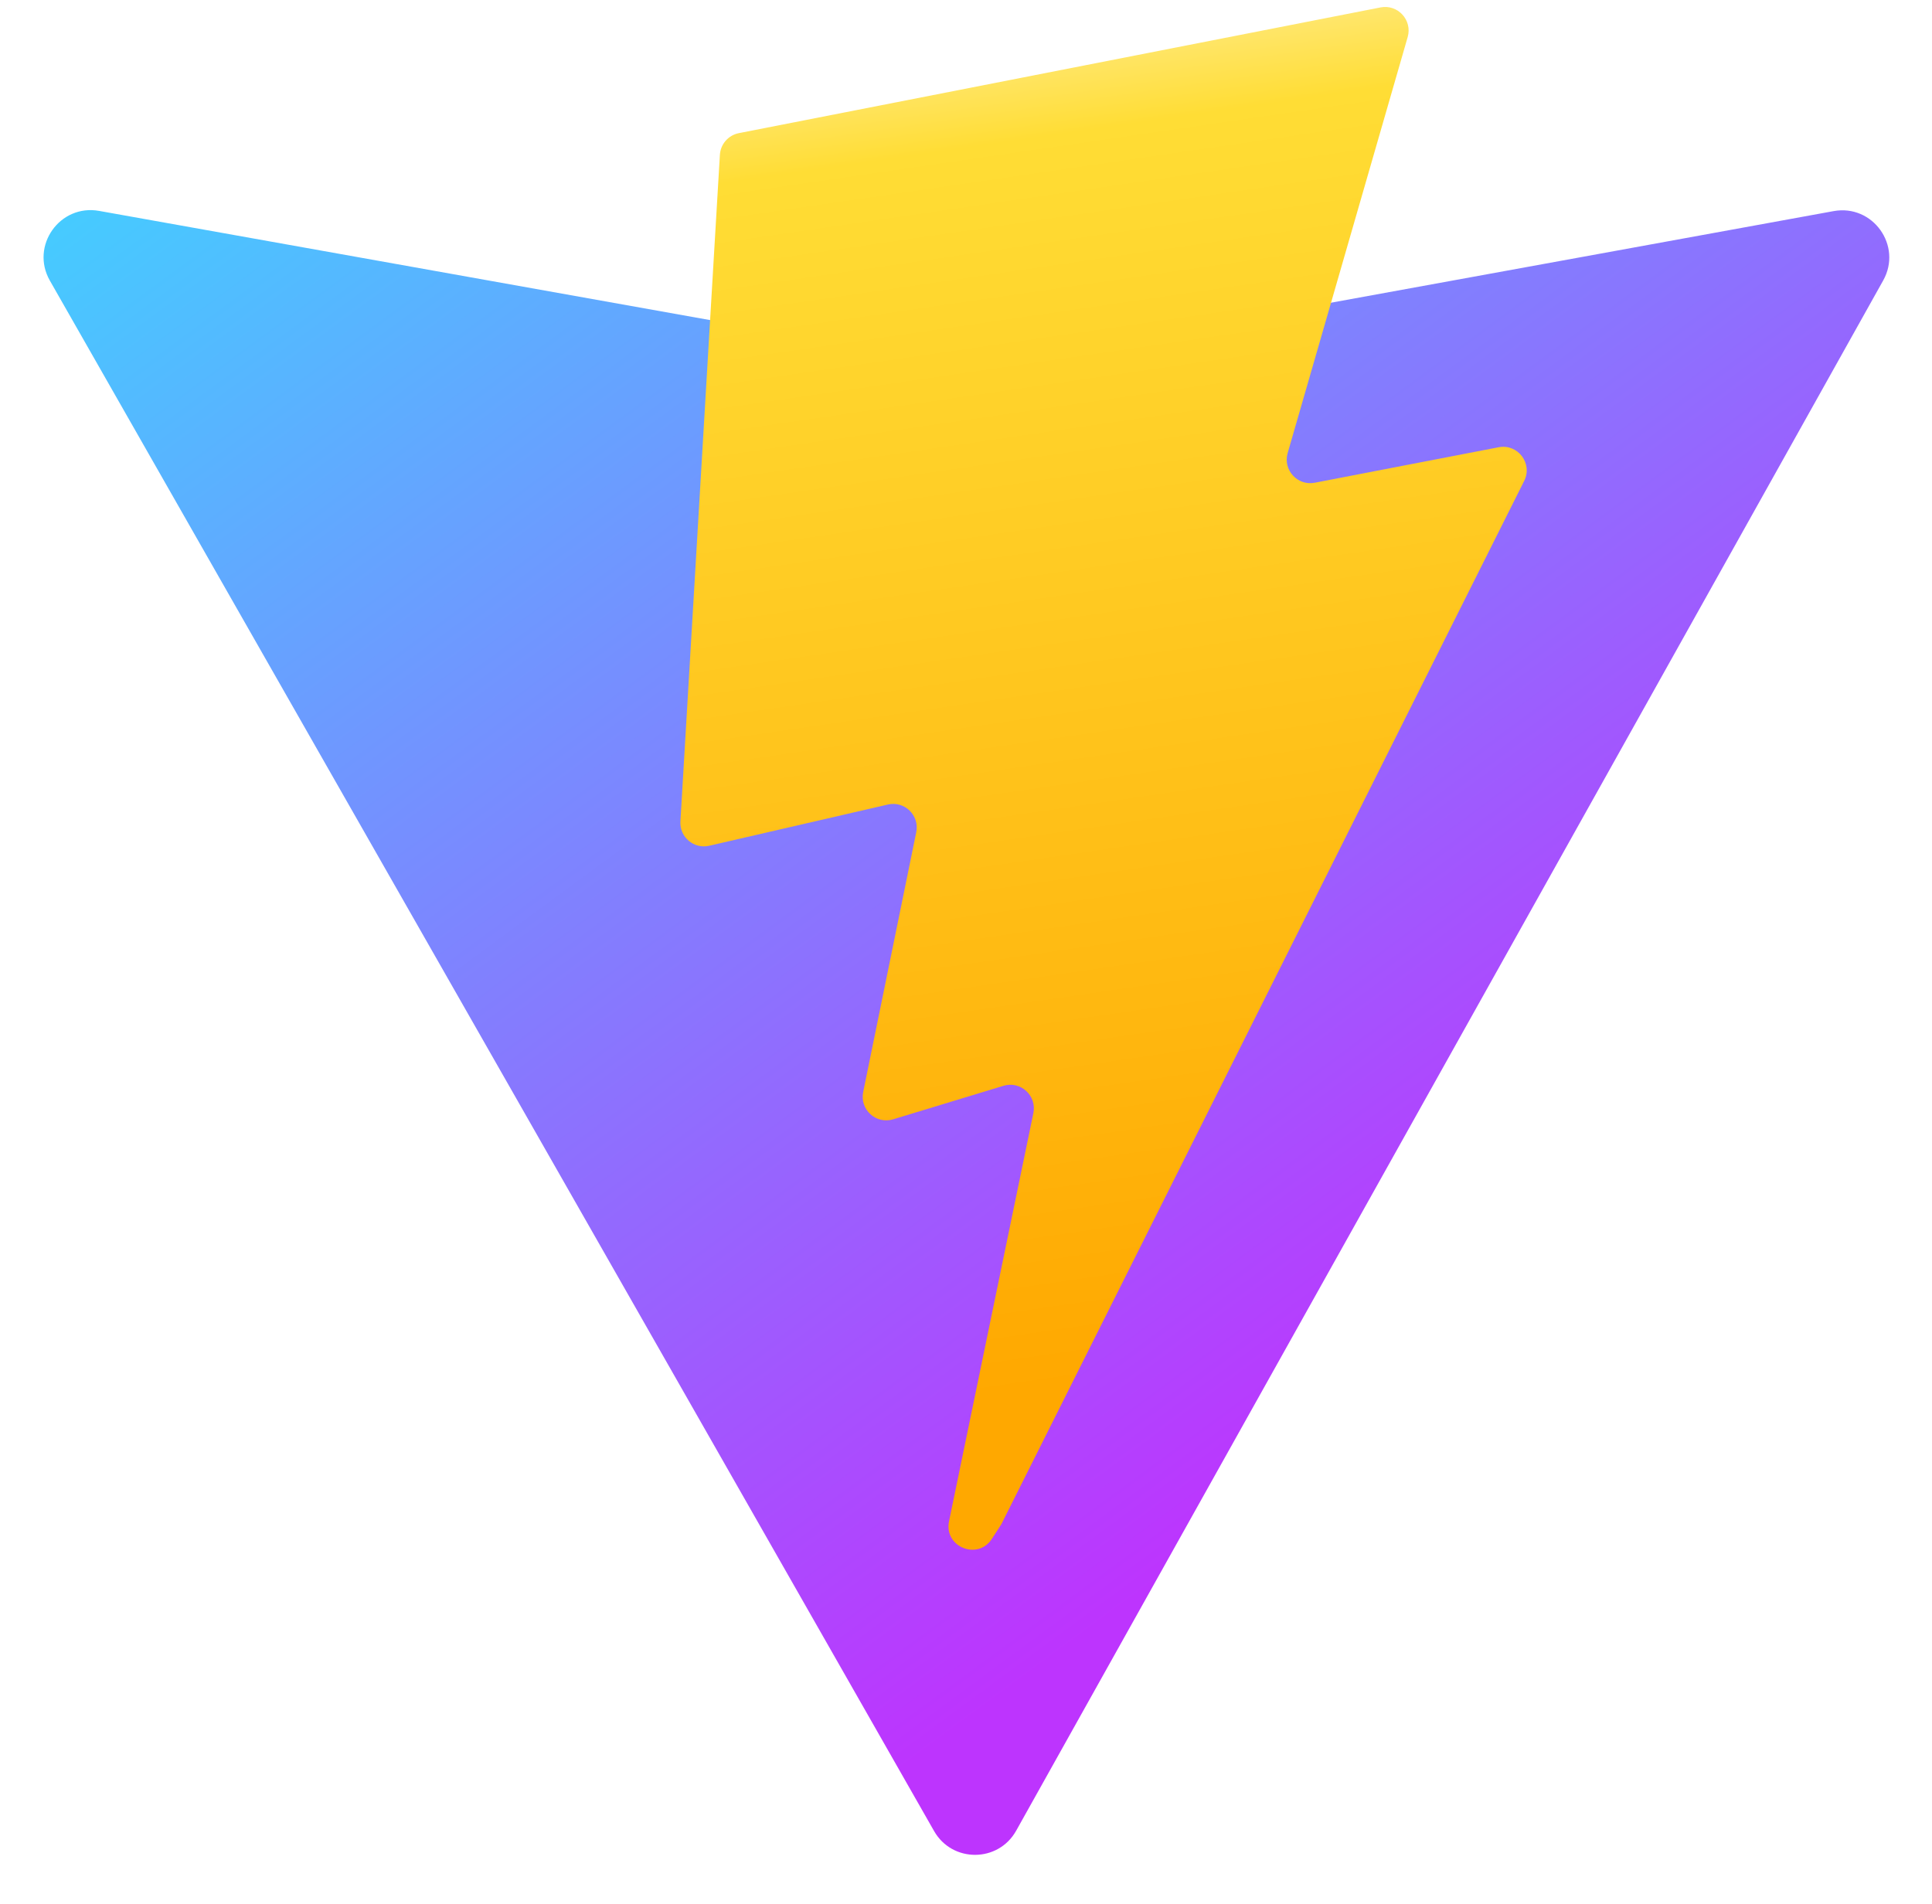
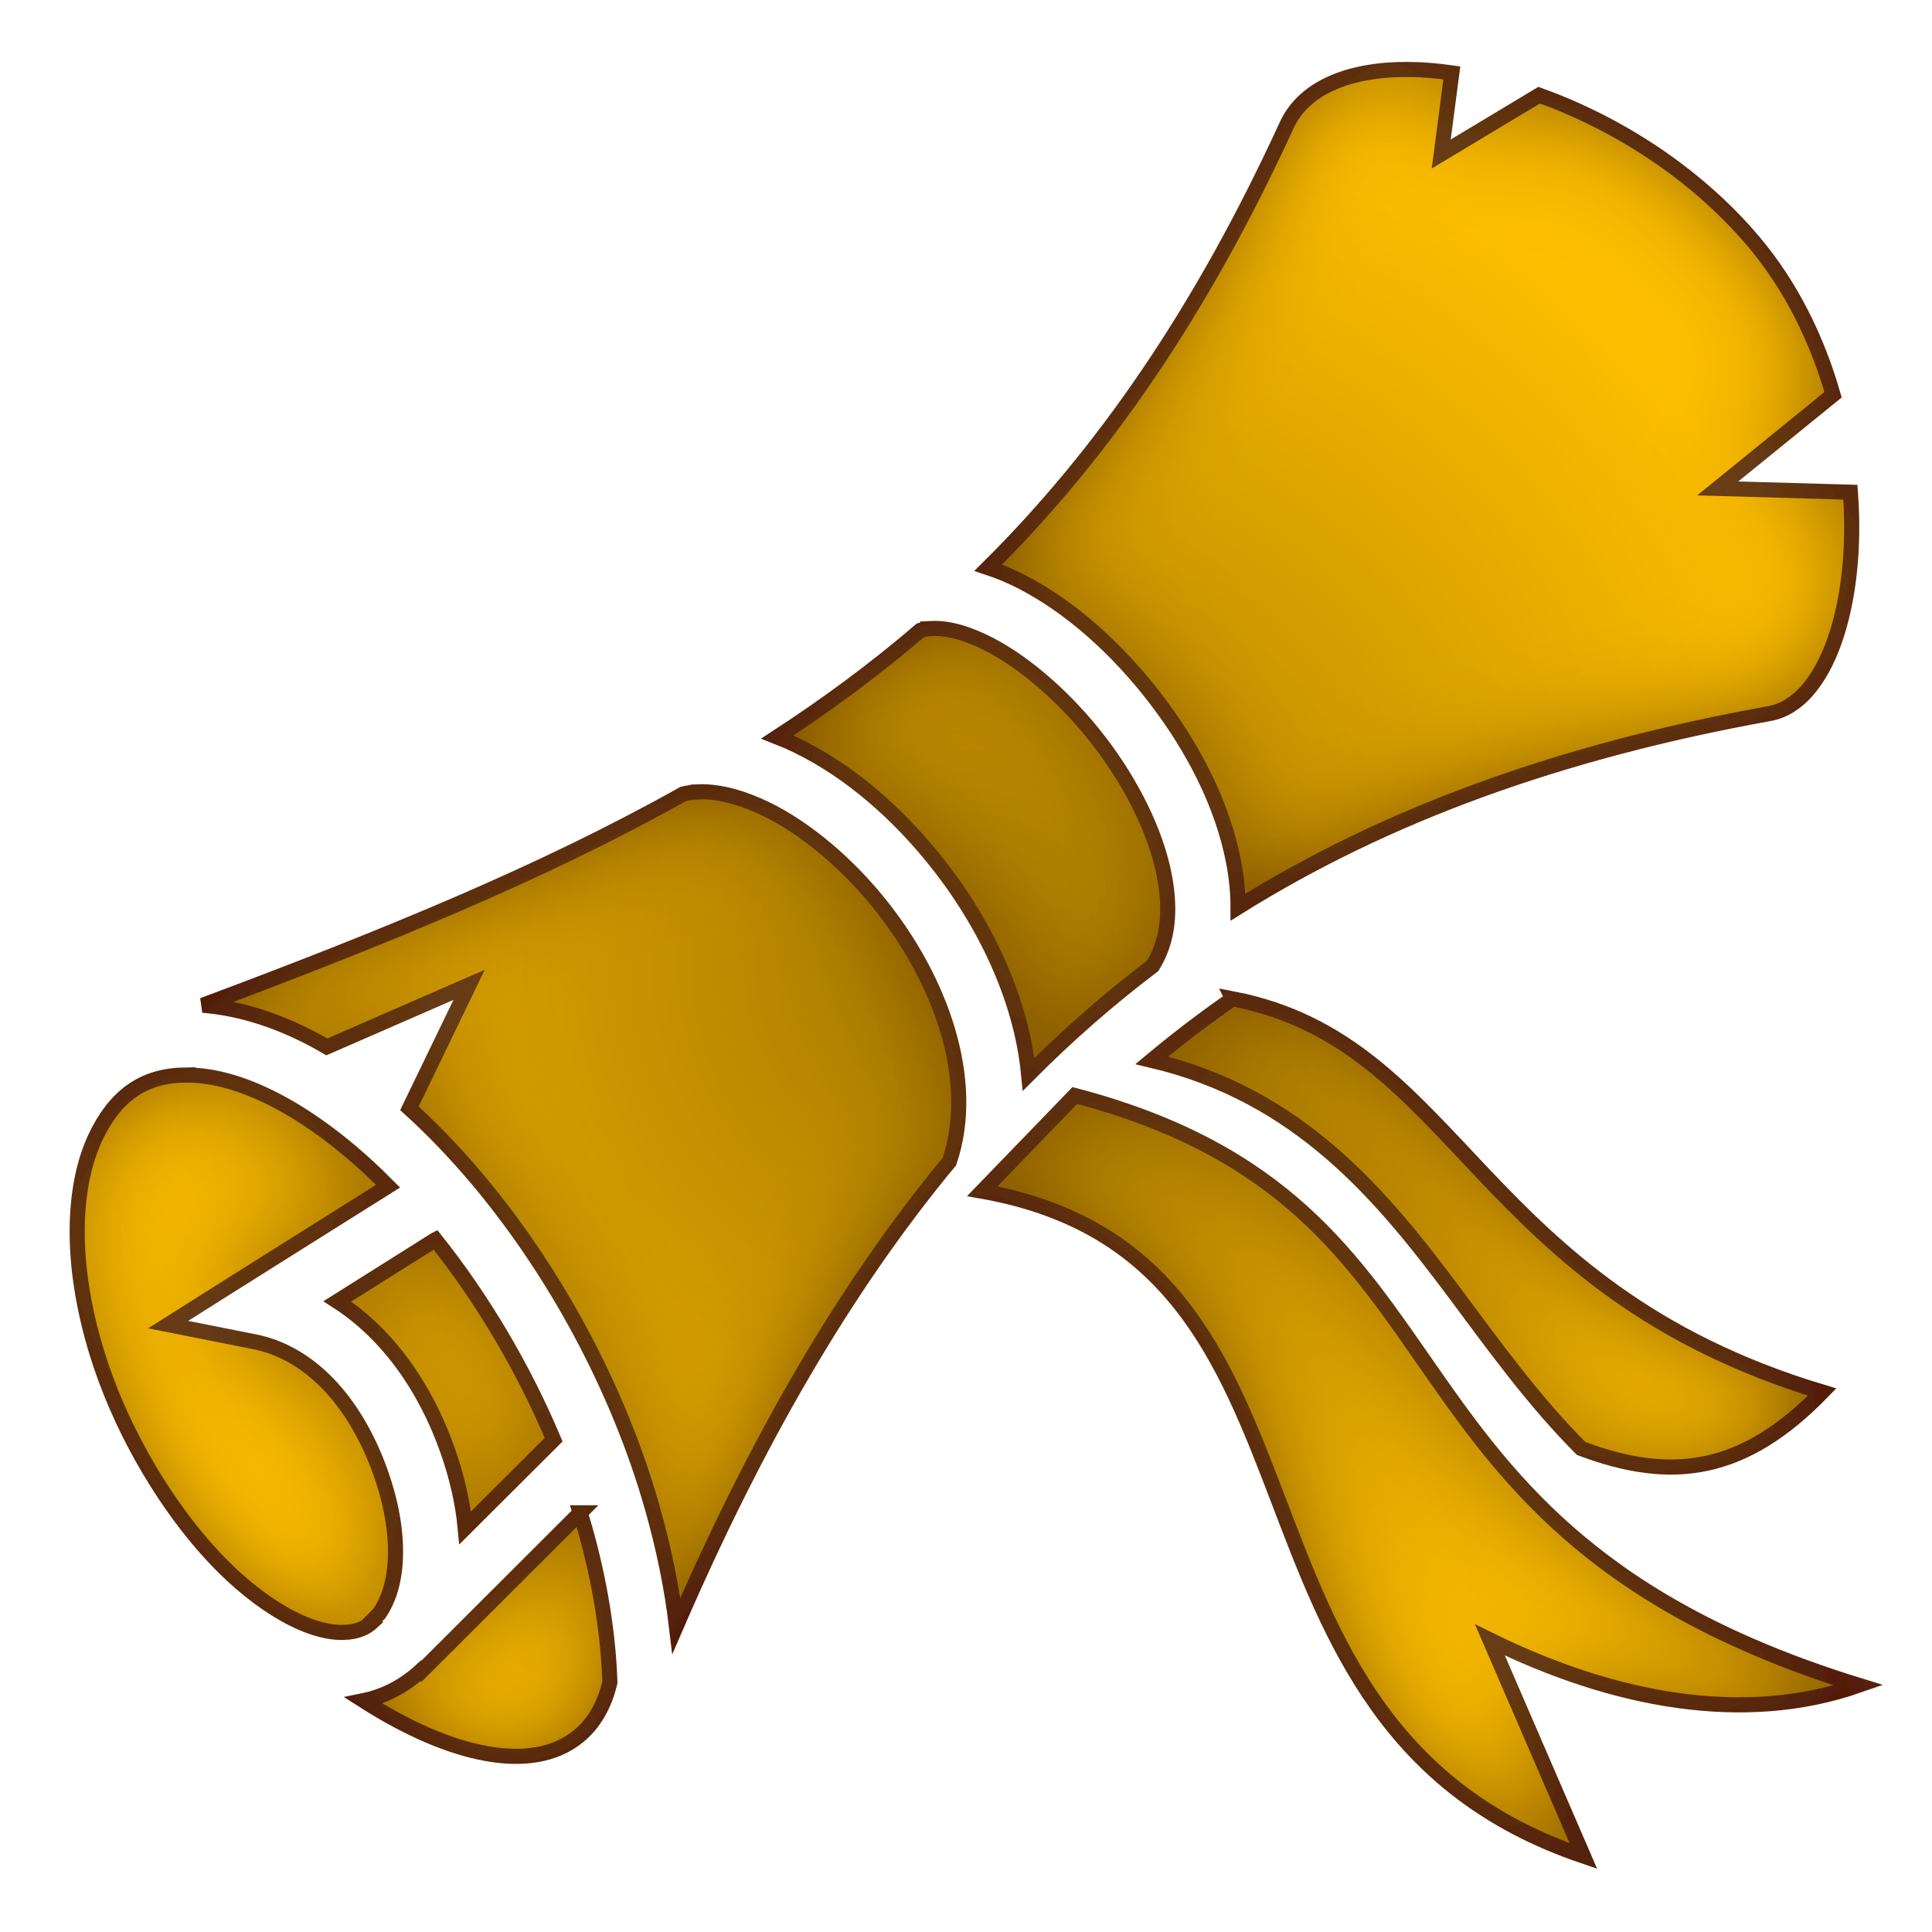
- <svg xmlns="http://www.w3.org/2000/svg" width="410" height="404" viewBox="0 0 410 404" fill="none">
-   <path d="M399.641 59.525L215.643 388.545C211.844 395.338 202.084 395.378 198.228 388.618L10.582 59.556C6.381 52.19 12.68 43.267 21.028 44.759L205.223 77.682C206.398 77.892 207.601 77.89 208.776 77.676L389.119 44.806C397.439 43.289 403.768 52.143 399.641 59.525Z" fill="url(#paint0_linear)" />
-   <path d="M292.965 1.574L156.801 28.255C154.563 28.694 152.906 30.59 152.771 32.866L144.395 174.33C144.198 177.662 147.258 180.248 150.51 179.498L188.42 170.749C191.967 169.931 195.172 173.055 194.443 176.622L183.18 231.775C182.422 235.487 185.907 238.661 189.532 237.56L212.947 230.446C216.577 229.344 220.065 232.527 219.297 236.242L201.398 322.875C200.278 328.294 207.486 331.249 210.492 326.603L212.5 323.5L323.454 102.072C325.312 98.365 322.108 94.137 318.036 94.923L279.014 102.454C275.347 103.161 272.227 99.746 273.262 96.158L298.731 7.867C299.767 4.273 296.636 0.855 292.965 1.574Z" fill="url(#paint1_linear)" />
+ <svg xmlns="http://www.w3.org/2000/svg" viewBox="0 0 512 512" style="height: 512px; width: 512px;">
  <defs>
-     <linearGradient id="paint0_linear" x1="6" y1="33" x2="235" y2="344" gradientUnits="userSpaceOnUse">
-       <stop stop-color="#41D1FF" />
-       <stop offset="1" stop-color="#BD34FE" />
-     </linearGradient>
-     <linearGradient id="paint1_linear" x1="194.651" y1="8.818" x2="236.076" y2="292.989" gradientUnits="userSpaceOnUse">
-       <stop stop-color="#FFEA83" />
-       <stop offset="0.083" stop-color="#FFDD35" />
-       <stop offset="1" stop-color="#FFA800" />
-     </linearGradient>
+     <filter id="shadow-1" height="300%" width="300%" x="-100%" y="-100%">
+       <feFlood flood-color="rgba(73, 3, 3, 1)" result="flood" />
+       <feComposite in="flood" in2="SourceGraphic" operator="out" result="composite" />
+       <feGaussianBlur in="composite" stdDeviation="15" result="blur" />
+       <feOffset dx="0" dy="0" result="offset" />
+       <feComposite in2="SourceGraphic" in="offset" operator="atop" />
+     </filter>
+     <radialGradient id="lorc-tied-scroll-gradient-0">
+       <stop offset="0%" stop-color="#000000" stop-opacity="0.3" />
+       <stop offset="100%" stop-color="#695019" stop-opacity="0.34" />
+     </radialGradient>
+     <radialGradient id="lorc-tied-scroll-gradient-1">
+       <stop offset="0%" stop-color="#a67800" stop-opacity="1" />
+       <stop offset="100%" stop-color="#fdbe00" stop-opacity="1" />
+     </radialGradient>
  </defs>
+   <g class="" transform="translate(0,0)" style="">
+     <path d="M373.563 18.406c-15.616-.167-27.91 4.622-32.563 14.75-22.778 49.605-48.743 87.14-79.094 117.28 3.047 1.015 6.046 2.29 8.938 3.783 12.987 6.708 25.268 17.78 35.312 30.843 10.044 13.062 17.85 28.114 20.78 43.5.746 3.908 1.16 7.885 1.158 11.843 38.97-24.36 85.058-41.223 140.875-51.312 14.91-2.697 23.652-28.632 21.405-58.656l-35.156-1 30.56-24.813c-4.148-14.507-11.013-28.754-21.155-40.72-15.528-18.314-36.43-31.376-56.72-38.686L381.94 40.812l2.812-21.5c-3.875-.55-7.61-.87-11.188-.907zM246.938 166.562c-1.063.052-2.06.226-3 .47-11.976 10.254-24.61 19.597-37.938 28.28.842.33 1.67.667 2.5 1.032 14.123 6.192 27.438 17.145 38.47 30.625 13.356 16.322 23.62 36.94 25.624 57.75 10.334-10.367 21.24-19.943 32.844-28.72 4.096-6.555 4.93-14.468 3.125-23.938-2.184-11.46-8.642-24.43-17.25-35.625-8.61-11.194-19.38-20.622-29.063-25.625-6.052-3.126-11.154-4.45-15.313-4.25zm-61.907 43.282c-1.385.053-2.69.27-3.968.562-37 20.762-79.088 37.985-127.312 56 .574.042 1.14.093 1.72.156 10.627 1.156 21.076 5.008 31.155 10.875L124.313 261 108.5 293.72c5.995 5.432 11.803 11.477 17.344 18 20.76 24.434 37.964 55.865 47.094 88.092.002.01-.003.022 0 .032 2.98 10.508 5.11 20.916 6.312 31 20.99-48.438 44.38-89.26 72.344-123 7.3-21.48-2.186-48.408-19.063-69.03-9.44-11.538-20.976-20.718-31.53-25.345-5.936-2.604-11.27-3.808-15.97-3.626zm141.626 54.844c-7.31 5.05-14.462 10.51-21.437 16.312 39.16 9.26 60.953 35.722 80.655 62.156 10.464 14.04 20.598 28.11 33.125 40.688 24.19 9.147 43.17 6.38 63.906-14.938-92.165-27.78-96.11-92.61-156.25-104.22zM48.594 284.906c-10.873.225-18.26 5.755-23.344 16.594-5.81 12.387-7.114 32.47.438 57.063 5.75 18.73 16.52 37.718 28.75 51.625 12.23 13.906 25.9 22.076 35.374 22.406h.032c3.717.13 6.553-.682 8.812-2.75l-.187-.188 2.093-2.094c.793-1.168 1.52-2.548 2.187-4.187 2.81-6.9 3.28-18.552-1.844-33-6.885-19.417-19.12-31.932-33.375-34.78l-22.968-4.564 19.813-12.5 38.47-24.186c-16.65-16.822-34.55-27.607-49.376-29.22-1.7-.184-3.323-.25-4.876-.218zm236.25 5.406l-24.53 25.375c100.442 17.878 55.45 141.005 159.31 176.188l-24.78-57.28c32.766 16.15 67.39 22.623 97.72 12.03-135.77-41.948-96.32-126.983-207.72-156.313zm-169.47 38.22l-25.968 16.343c13.18 8.5 23.21 22.565 29.125 39.25 2.57 7.244 4.133 14.205 4.75 20.78l23.44-23.374c-8.08-19.19-19.035-37.566-31.345-53zm38.376 72.374l-42.063 42-.156-.156c-4.255 3.942-9.456 6.765-15.186 7.938 23.268 14.873 44.644 19.346 56.812 9.562 4.26-3.426 7.043-8.36 8.47-14.406-.41-12.684-2.602-26.615-6.657-40.906-.382-1.346-.806-2.686-1.22-4.032z" fill="url(#lorc-tied-scroll-gradient-1)" stroke="#6a4019" stroke-opacity="1" stroke-width="4" filter="url(#shadow-1)" />
+   </g>
</svg>
